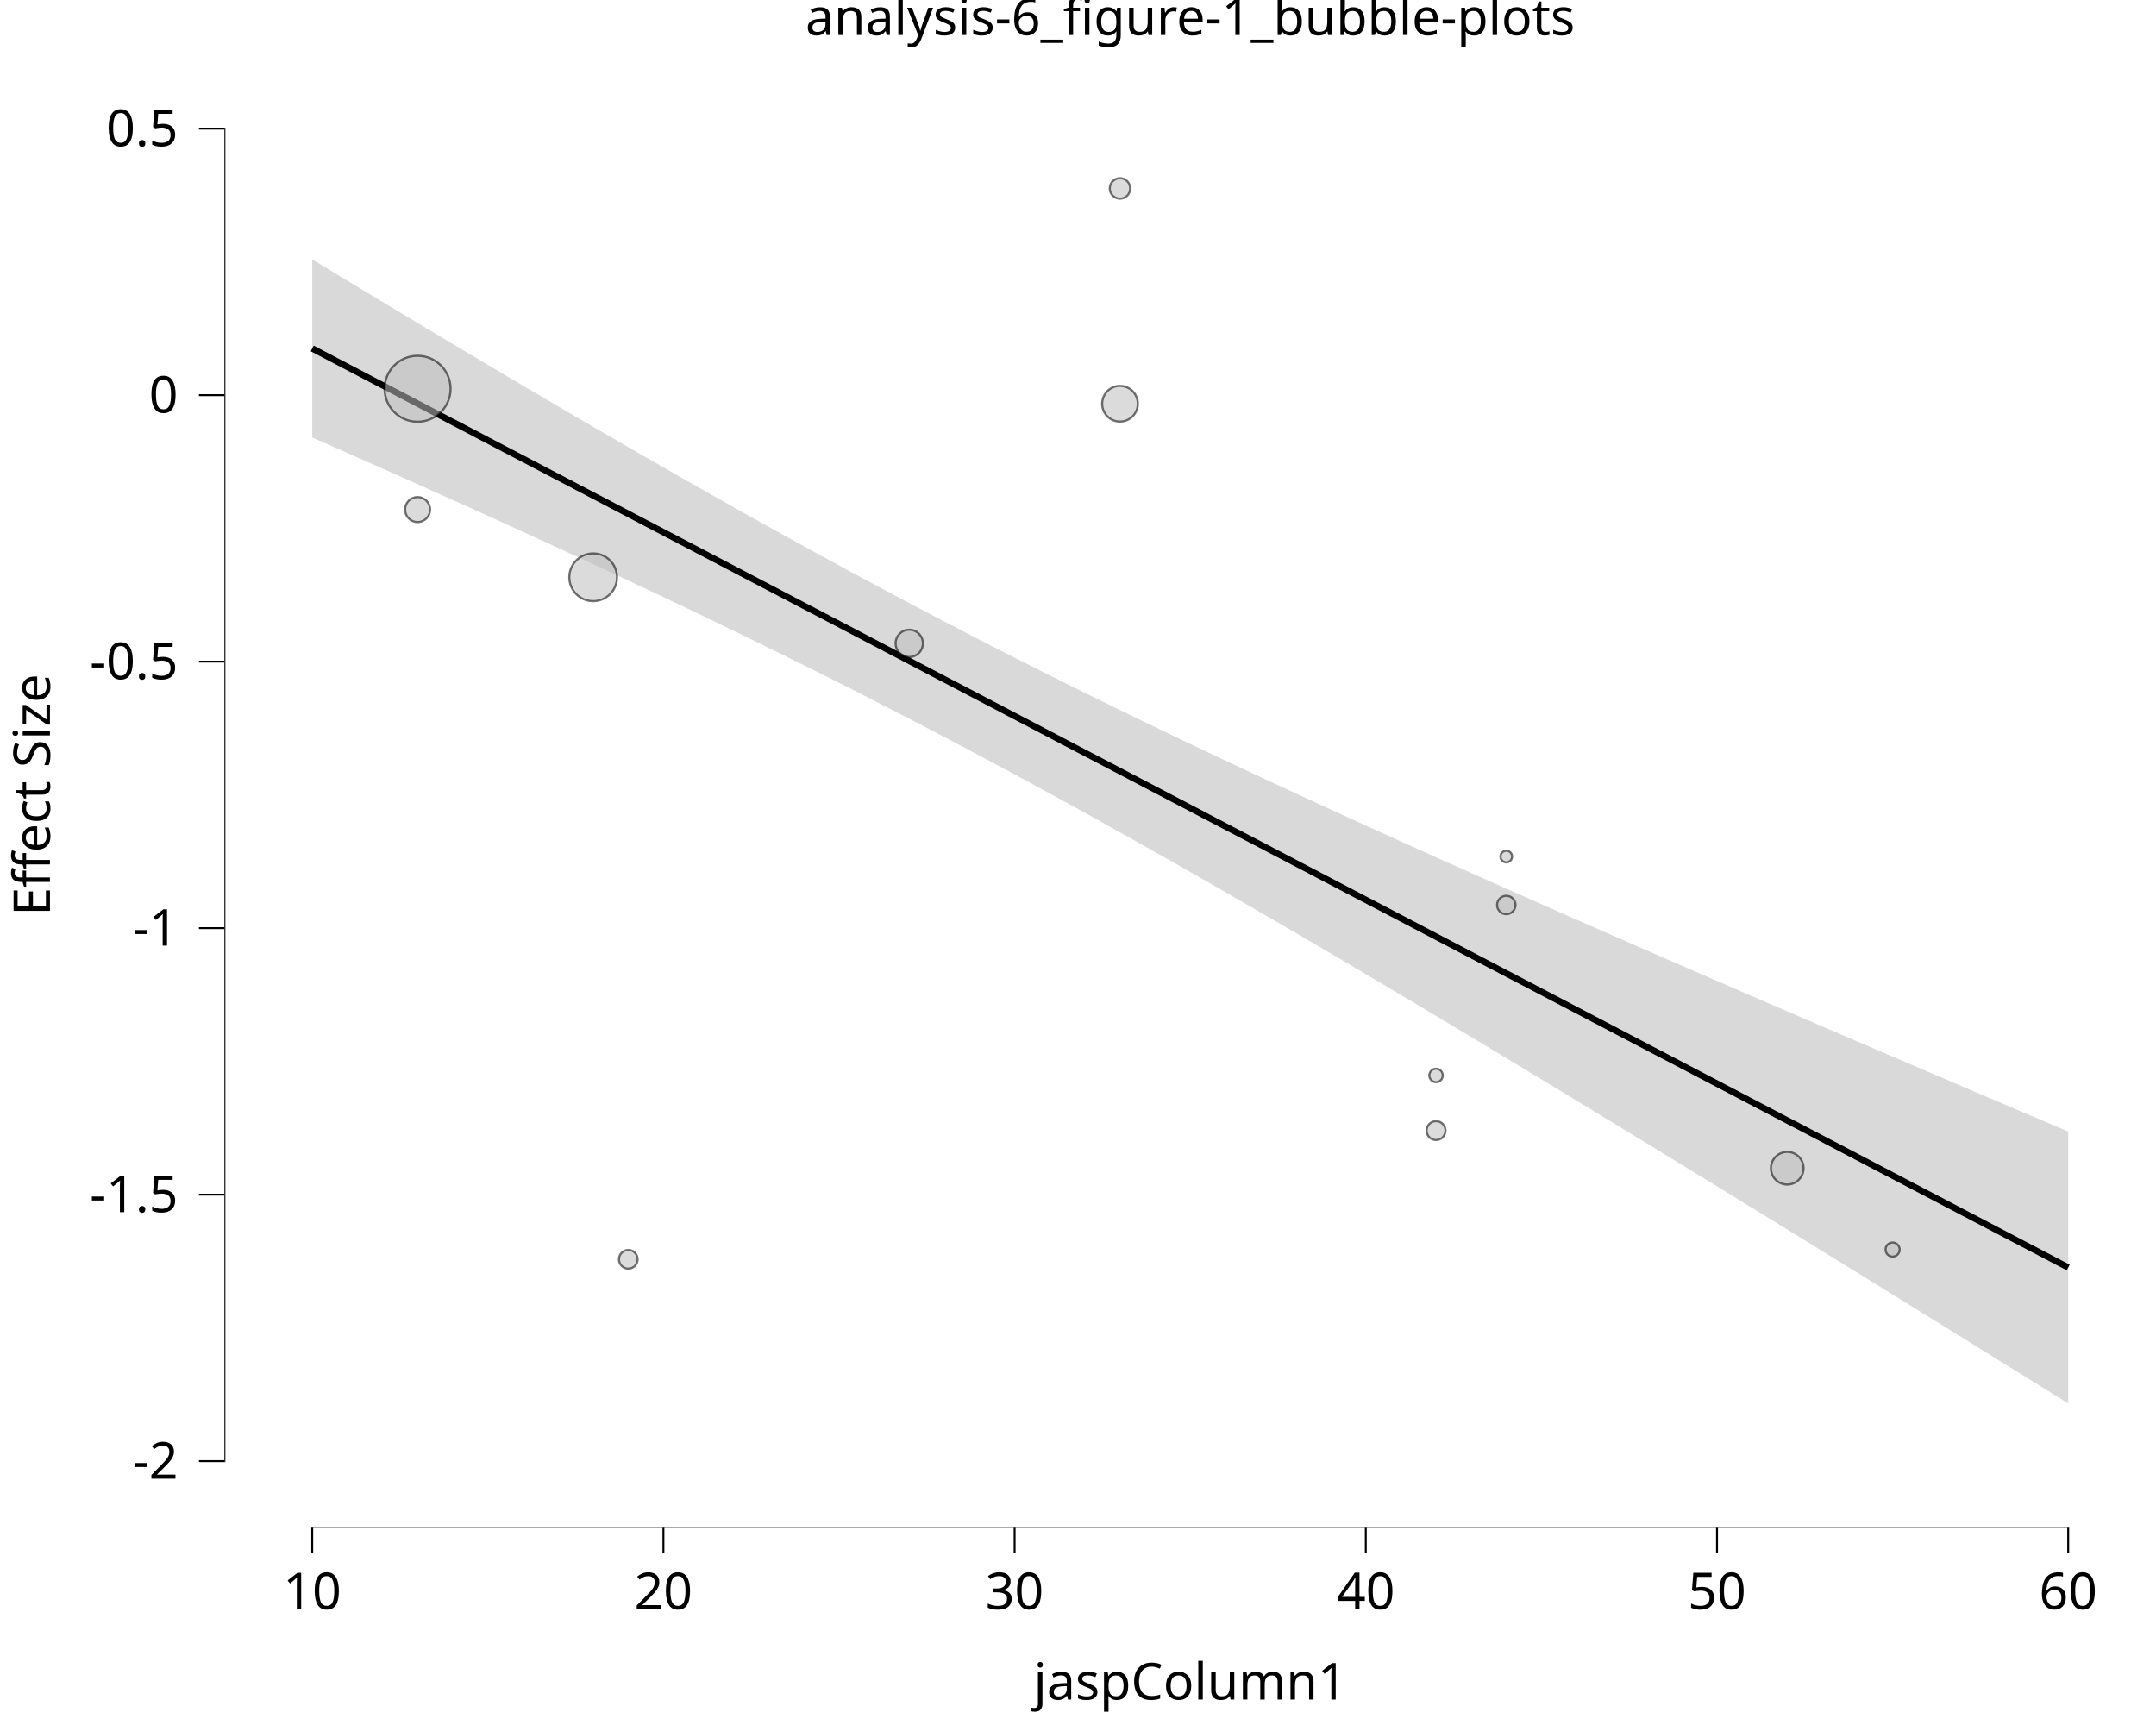
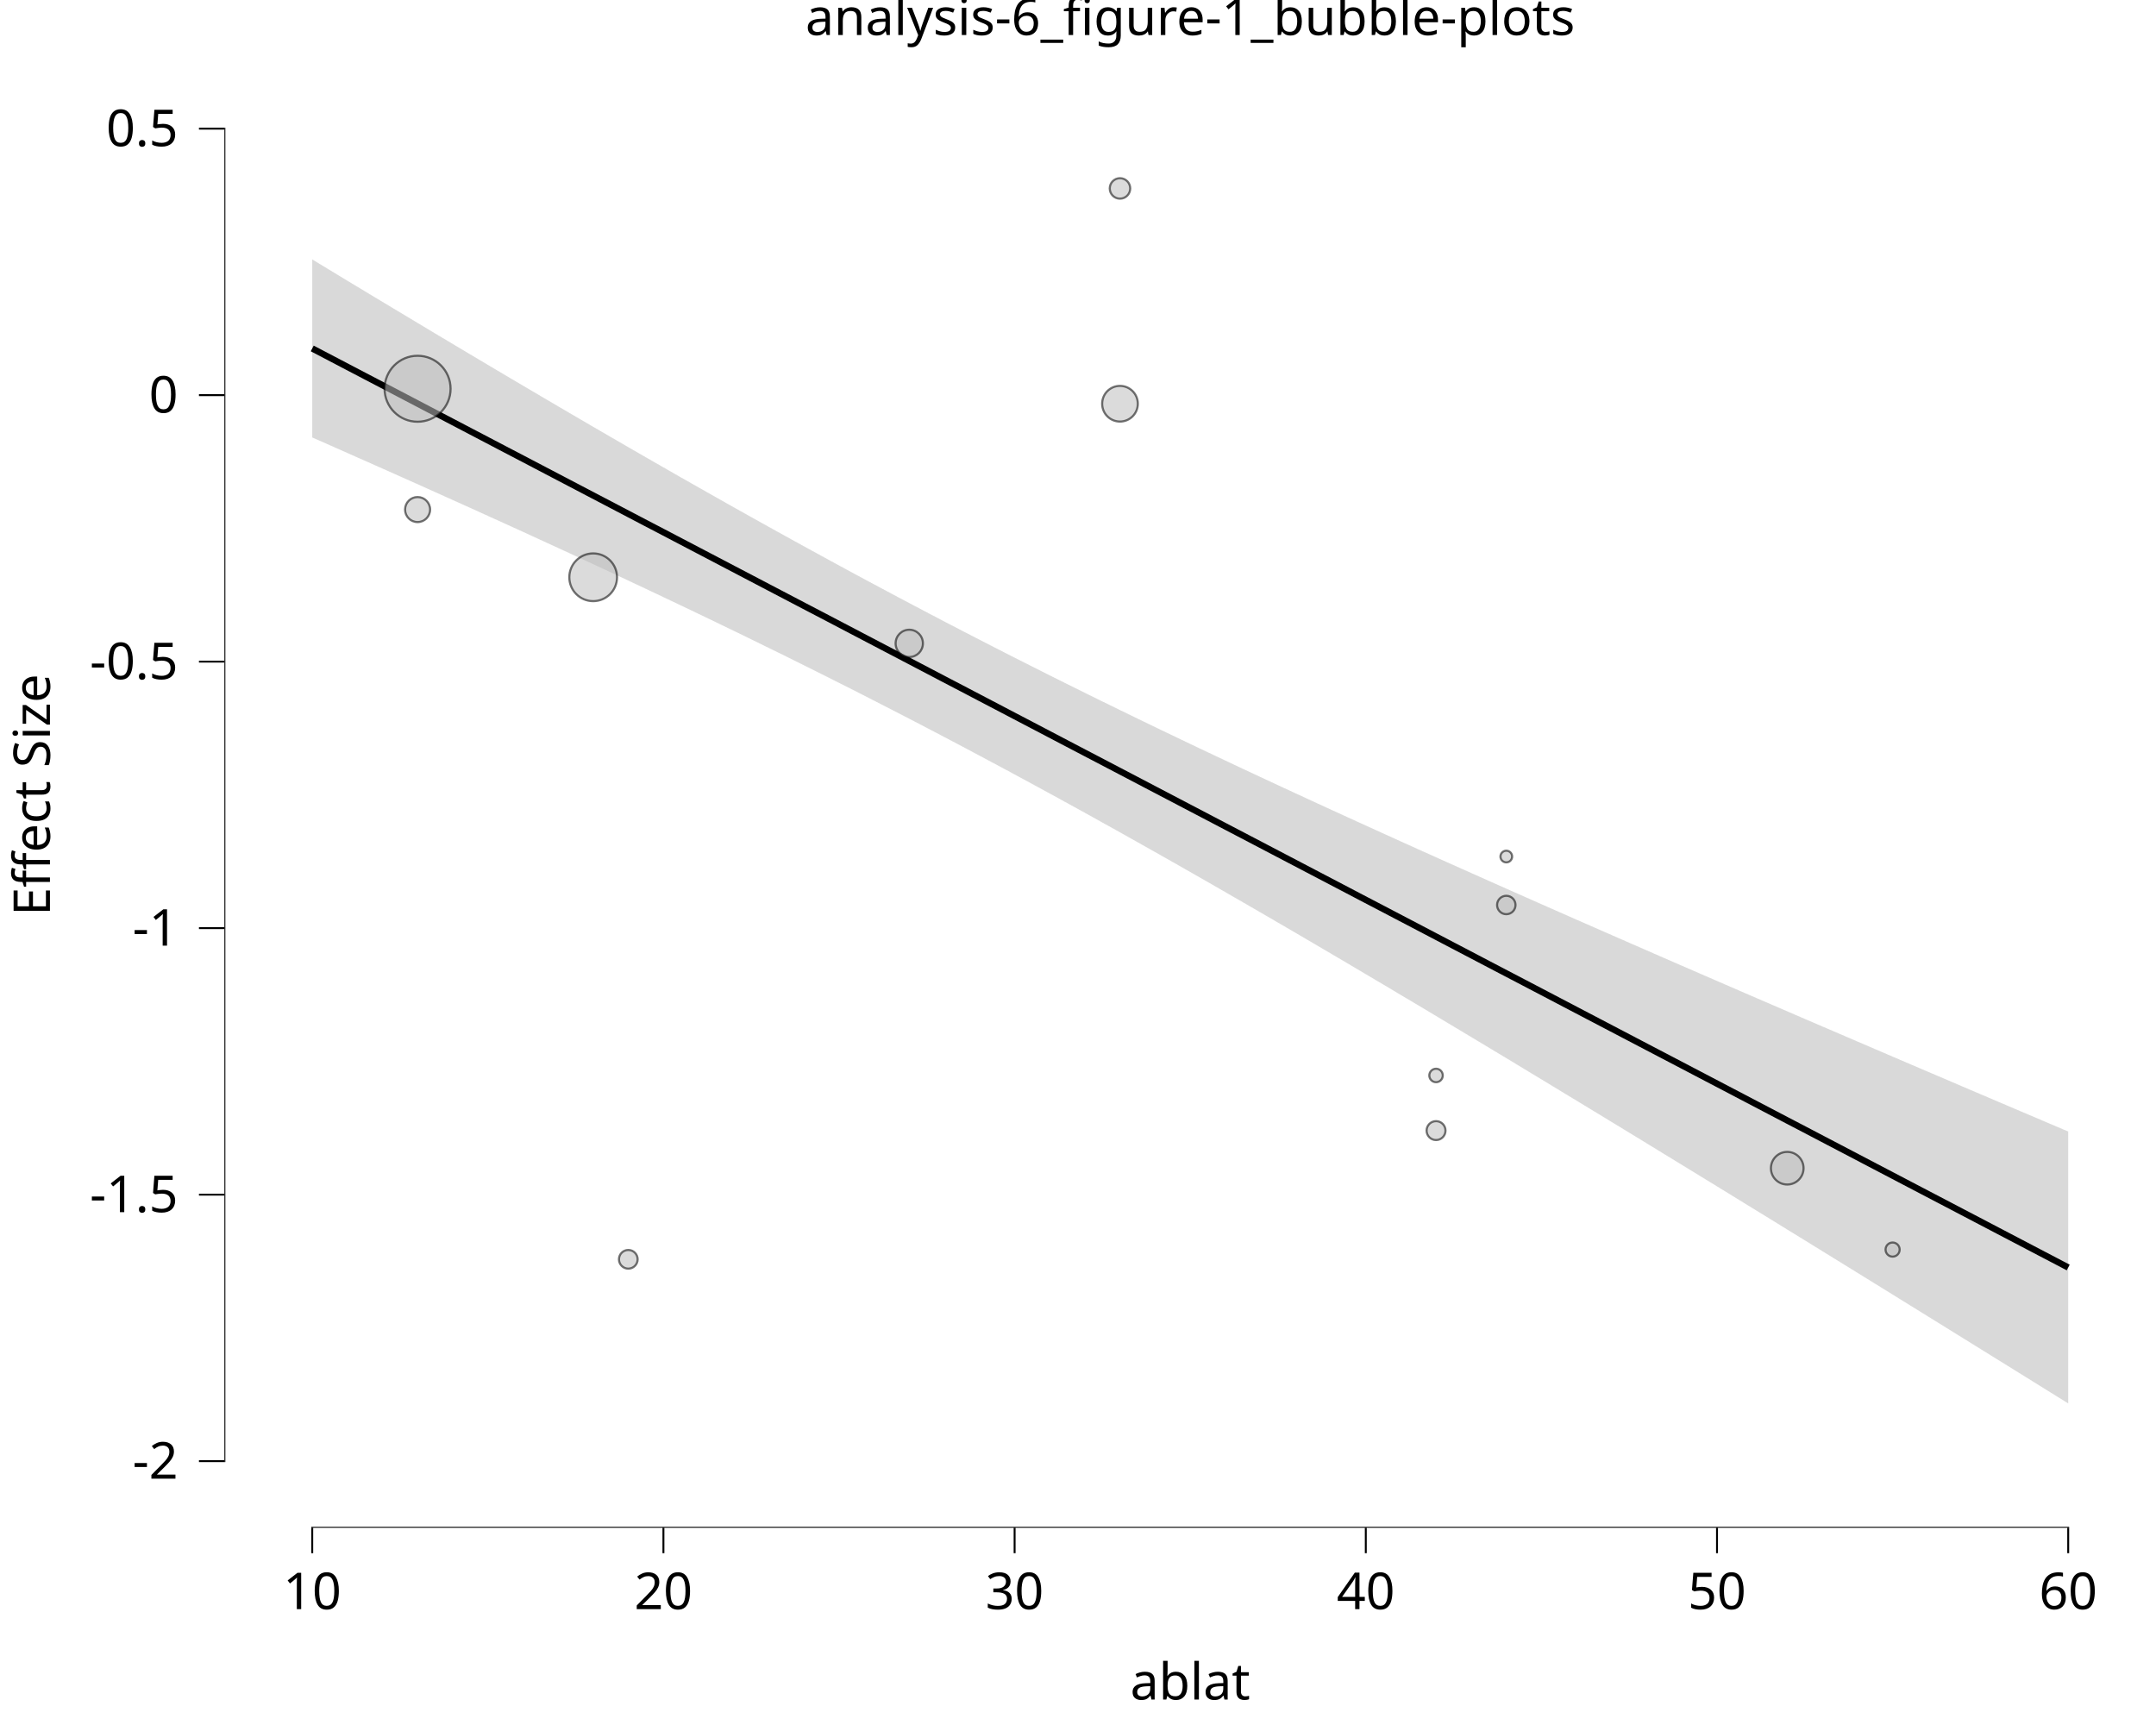
<svg xmlns="http://www.w3.org/2000/svg" class="svglite" data-engine-version="2.0" width="720.00pt" height="576.00pt" viewBox="0 0 720.00 576.00">
  <defs>
    <style type="text/css">
    .svglite line, .svglite polyline, .svglite polygon, .svglite path, .svglite rect, .svglite circle {
      fill: none;
      stroke: #000000;
      stroke-linecap: round;
      stroke-linejoin: round;
      stroke-miterlimit: 10.00;
    }
  </style>
  </defs>
  <rect width="100%" height="100%" style="stroke: none; fill: #FFFFFF;" />
  <defs>
    <clipPath id="cpMC4wMHw3MjAuMDB8MC4wMHw1NzYuMDA=">
      <rect x="0.00" y="0.00" width="720.00" height="576.00" />
    </clipPath>
  </defs>
  <g clip-path="url(#cpMC4wMHw3MjAuMDB8MC4wMHw1NzYuMDA=)">
    <rect x="0.00" y="0.00" width="720.00" height="576.00" style="stroke-width: 10.67; stroke: none;" />
  </g>
  <defs>
    <clipPath id="cpNzQuOTR8NzIwLjAwfDIwLjcxfDUxMC4xNA==">
      <rect x="74.94" y="20.71" width="645.06" height="489.43" />
    </clipPath>
  </defs>
  <g clip-path="url(#cpNzQuOTR8NzIwLjAwfDIwLjcxfDUxMC4xNA==)">
    <rect x="74.94" y="20.71" width="645.06" height="489.43" style="stroke-width: 10.67; stroke: none;" />
    <polygon points="104.27,146.07 110.13,148.65 115.99,151.25 121.86,153.85 127.72,156.45 133.59,159.06 139.45,161.68 145.31,164.31 151.18,166.95 157.04,169.59 162.91,172.25 168.77,174.91 174.64,177.58 180.50,180.27 186.36,182.96 192.23,185.67 198.09,188.38 203.96,191.11 209.82,193.86 215.68,196.61 221.55,199.39 227.41,202.17 233.28,204.97 239.14,207.79 245.00,210.62 250.87,213.48 256.73,216.35 262.60,219.23 268.46,222.14 274.33,225.06 280.19,228.01 286.05,230.97 291.92,233.96 297.78,236.97 303.65,239.99 309.51,243.04 315.37,246.11 321.24,249.20 327.10,252.31 332.97,255.44 338.83,258.59 344.70,261.77 350.56,264.96 356.42,268.17 362.29,271.40 368.15,274.66 374.02,277.92 379.88,281.21 385.74,284.51 391.61,287.83 397.47,291.17 403.34,294.52 409.20,297.89 415.06,301.27 420.93,304.66 426.79,308.07 432.66,311.49 438.52,314.92 444.39,318.37 450.25,321.82 456.11,325.29 461.98,328.76 467.84,332.25 473.71,335.74 479.57,339.24 485.43,342.75 491.30,346.27 497.16,349.79 503.03,353.32 508.89,356.86 514.76,360.41 520.62,363.96 526.48,367.51 532.35,371.07 538.21,374.64 544.08,378.21 549.94,381.79 555.80,385.37 561.67,388.96 567.53,392.55 573.40,396.14 579.26,399.74 585.12,403.34 590.99,406.94 596.85,410.55 602.72,414.16 608.58,417.78 614.45,421.39 620.31,425.01 626.17,428.63 632.04,432.26 637.90,435.89 643.77,439.52 649.63,443.15 655.49,446.78 661.36,450.42 667.22,454.05 673.09,457.69 678.95,461.33 684.82,464.98 690.68,468.62 690.68,377.83 684.82,375.34 678.95,372.84 673.09,370.35 667.22,367.85 661.36,365.35 655.49,362.85 649.63,360.34 643.77,357.84 637.90,355.33 632.04,352.82 626.17,350.30 620.31,347.79 614.45,345.27 608.58,342.75 602.72,340.23 596.85,337.70 590.99,335.17 585.12,332.64 579.26,330.10 573.40,327.56 567.53,325.02 561.67,322.47 555.80,319.92 549.94,317.36 544.08,314.80 538.21,312.23 532.35,309.66 526.48,307.09 520.62,304.51 514.76,301.92 508.89,299.33 503.03,296.73 497.16,294.12 491.30,291.51 485.43,288.89 479.57,286.26 473.71,283.63 467.84,280.98 461.98,278.33 456.11,275.66 450.25,272.99 444.39,270.31 438.52,267.61 432.66,264.91 426.79,262.19 420.93,259.46 415.06,256.72 409.20,253.96 403.34,251.19 397.47,248.41 391.61,245.60 385.74,242.79 379.88,239.95 374.02,237.10 368.15,234.23 362.29,231.35 356.42,228.44 350.56,225.52 344.70,222.57 338.83,219.61 332.97,216.62 327.10,213.61 321.24,210.59 315.37,207.54 309.51,204.47 303.65,201.38 297.78,198.27 291.92,195.14 286.05,191.99 280.19,188.82 274.33,185.62 268.46,182.41 262.60,179.18 256.73,175.93 250.87,172.66 245.00,169.38 239.14,166.07 233.28,162.75 227.41,159.42 221.55,156.06 215.68,152.70 209.82,149.32 203.96,145.92 198.09,142.52 192.23,139.10 186.36,135.66 180.50,132.22 174.64,128.77 168.77,125.30 162.91,121.83 157.04,118.34 151.18,114.85 145.31,111.35 139.45,107.84 133.59,104.32 127.72,100.80 121.86,97.27 115.99,93.73 110.13,90.18 104.27,86.63 " style="stroke-width: 1.07; stroke: none; stroke-linecap: butt; fill: #333333; fill-opacity: 0.10;" />
    <polygon points="104.27,146.07 110.13,148.65 115.99,151.25 121.86,153.85 127.72,156.45 133.59,159.06 139.45,161.68 145.31,164.31 151.18,166.95 157.04,169.59 162.91,172.25 168.77,174.91 174.64,177.58 180.50,180.27 186.36,182.96 192.23,185.67 198.09,188.38 203.96,191.11 209.82,193.86 215.68,196.61 221.55,199.39 227.41,202.17 233.28,204.97 239.14,207.79 245.00,210.62 250.87,213.48 256.73,216.35 262.60,219.23 268.46,222.14 274.33,225.06 280.19,228.01 286.05,230.97 291.92,233.96 297.78,236.97 303.65,239.99 309.51,243.04 315.37,246.11 321.24,249.20 327.10,252.31 332.97,255.44 338.83,258.59 344.70,261.77 350.56,264.96 356.42,268.17 362.29,271.40 368.15,274.66 374.02,277.92 379.88,281.21 385.74,284.51 391.61,287.83 397.47,291.17 403.34,294.52 409.20,297.89 415.06,301.27 420.93,304.66 426.79,308.07 432.66,311.49 438.52,314.92 444.39,318.37 450.25,321.82 456.11,325.29 461.98,328.76 467.84,332.25 473.71,335.74 479.57,339.24 485.43,342.75 491.30,346.27 497.16,349.79 503.03,353.32 508.89,356.86 514.76,360.41 520.62,363.96 526.48,367.51 532.35,371.07 538.21,374.64 544.08,378.21 549.94,381.79 555.80,385.37 561.67,388.96 567.53,392.55 573.40,396.14 579.26,399.74 585.12,403.34 590.99,406.94 596.85,410.55 602.72,414.16 608.58,417.78 614.45,421.39 620.31,425.01 626.17,428.63 632.04,432.26 637.90,435.89 643.77,439.52 649.63,443.15 655.49,446.78 661.36,450.42 667.22,454.05 673.09,457.69 678.95,461.33 684.82,464.98 690.68,468.62 690.68,377.83 684.82,375.34 678.95,372.84 673.09,370.35 667.22,367.85 661.36,365.35 655.49,362.85 649.63,360.34 643.77,357.84 637.90,355.33 632.04,352.82 626.17,350.30 620.31,347.79 614.45,345.27 608.58,342.75 602.72,340.23 596.85,337.70 590.99,335.17 585.12,332.64 579.26,330.10 573.40,327.56 567.53,325.02 561.67,322.47 555.80,319.92 549.94,317.36 544.08,314.80 538.21,312.23 532.35,309.66 526.48,307.09 520.62,304.51 514.76,301.92 508.89,299.33 503.03,296.73 497.16,294.12 491.30,291.51 485.43,288.89 479.57,286.26 473.71,283.63 467.84,280.98 461.98,278.33 456.11,275.66 450.25,272.99 444.39,270.31 438.52,267.61 432.66,264.91 426.79,262.19 420.93,259.46 415.06,256.72 409.20,253.96 403.34,251.19 397.47,248.41 391.61,245.60 385.74,242.79 379.88,239.95 374.02,237.10 368.15,234.23 362.29,231.35 356.42,228.44 350.56,225.52 344.70,222.57 338.83,219.61 332.97,216.62 327.10,213.61 321.24,210.59 315.37,207.54 309.51,204.47 303.65,201.38 297.78,198.27 291.92,195.14 286.05,191.99 280.19,188.82 274.33,185.62 268.46,182.41 262.60,179.18 256.73,175.93 250.87,172.66 245.00,169.38 239.14,166.07 233.28,162.75 227.41,159.42 221.55,156.06 215.68,152.70 209.82,149.32 203.96,145.92 198.09,142.52 192.23,139.10 186.36,135.66 180.50,132.22 174.64,128.77 168.77,125.30 162.91,121.83 157.04,118.34 151.18,114.85 145.31,111.35 139.45,107.84 133.59,104.32 127.72,100.80 121.86,97.27 115.99,93.73 110.13,90.18 104.27,86.63 " style="stroke-width: 1.07; stroke: none; stroke-linecap: butt; fill: #333333; fill-opacity: 0.10;" />
    <polyline points="104.27,116.35 110.13,119.42 115.99,122.49 121.86,125.56 127.72,128.62 133.59,131.69 139.45,134.76 145.31,137.83 151.18,140.90 157.04,143.97 162.91,147.04 168.77,150.11 174.64,153.17 180.50,156.24 186.36,159.31 192.23,162.38 198.09,165.45 203.96,168.52 209.82,171.59 215.68,174.66 221.55,177.72 227.41,180.79 233.28,183.86 239.14,186.93 245.00,190.00 250.87,193.07 256.73,196.14 262.60,199.21 268.46,202.28 274.33,205.34 280.19,208.41 286.05,211.48 291.92,214.55 297.78,217.62 303.65,220.69 309.51,223.76 315.37,226.83 321.24,229.89 327.10,232.96 332.97,236.03 338.83,239.10 344.70,242.17 350.56,245.24 356.42,248.31 362.29,251.38 368.15,254.44 374.02,257.51 379.88,260.58 385.74,263.65 391.61,266.72 397.47,269.79 403.34,272.86 409.20,275.93 415.06,278.99 420.93,282.06 426.79,285.13 432.66,288.20 438.52,291.27 444.39,294.34 450.25,297.41 456.11,300.48 461.98,303.54 467.84,306.61 473.71,309.68 479.57,312.75 485.43,315.82 491.30,318.89 497.16,321.96 503.03,325.03 508.89,328.09 514.76,331.16 520.62,334.23 526.48,337.30 532.35,340.37 538.21,343.44 544.08,346.51 549.94,349.58 555.80,352.64 561.67,355.71 567.53,358.78 573.40,361.85 579.26,364.92 585.12,367.99 590.99,371.06 596.85,374.13 602.72,377.19 608.58,380.26 614.45,383.33 620.31,386.40 626.17,389.47 632.04,392.54 637.90,395.61 643.77,398.68 649.63,401.74 655.49,404.81 661.36,407.88 667.22,410.95 673.09,414.02 678.95,417.09 684.82,420.16 690.68,423.23 " style="stroke-width: 2.13; stroke-linecap: butt;" />
    <circle cx="503.03" cy="286.01" r="1.95" style="stroke-width: 0.71; stroke: #000000; stroke-opacity: 0.55; fill: #BEBEBE; fill-opacity: 0.55;" />
    <circle cx="632.04" cy="417.25" r="2.36" style="stroke-width: 0.71; stroke: #000000; stroke-opacity: 0.55; fill: #BEBEBE; fill-opacity: 0.55;" />
    <circle cx="479.57" cy="359.11" r="2.25" style="stroke-width: 0.71; stroke: #000000; stroke-opacity: 0.55; fill: #BEBEBE; fill-opacity: 0.55;" />
    <circle cx="596.85" cy="390.08" r="5.45" style="stroke-width: 0.71; stroke: #000000; stroke-opacity: 0.55; fill: #BEBEBE; fill-opacity: 0.55;" />
    <circle cx="139.45" cy="170.15" r="4.18" style="stroke-width: 0.71; stroke: #000000; stroke-opacity: 0.55; fill: #BEBEBE; fill-opacity: 0.55;" />
    <circle cx="503.03" cy="302.19" r="3.08" style="stroke-width: 0.71; stroke: #000000; stroke-opacity: 0.55; fill: #BEBEBE; fill-opacity: 0.55;" />
    <circle cx="209.82" cy="420.50" r="3.12" style="stroke-width: 0.71; stroke: #000000; stroke-opacity: 0.55; fill: #BEBEBE; fill-opacity: 0.55;" />
    <circle cx="139.45" cy="129.81" r="11.02" style="stroke-width: 0.71; stroke: #000000; stroke-opacity: 0.55; fill: #BEBEBE; fill-opacity: 0.55;" />
    <circle cx="303.65" cy="214.83" r="4.56" style="stroke-width: 0.71; stroke: #000000; stroke-opacity: 0.55; fill: #BEBEBE; fill-opacity: 0.55;" />
    <circle cx="479.57" cy="377.52" r="3.16" style="stroke-width: 0.71; stroke: #000000; stroke-opacity: 0.55; fill: #BEBEBE; fill-opacity: 0.55;" />
    <circle cx="198.09" cy="192.76" r="7.97" style="stroke-width: 0.71; stroke: #000000; stroke-opacity: 0.55; fill: #BEBEBE; fill-opacity: 0.55;" />
    <circle cx="374.02" cy="62.92" r="3.42" style="stroke-width: 0.71; stroke: #000000; stroke-opacity: 0.55; fill: #BEBEBE; fill-opacity: 0.55;" />
    <circle cx="374.02" cy="134.81" r="5.96" style="stroke-width: 0.71; stroke: #000000; stroke-opacity: 0.55; fill: #BEBEBE; fill-opacity: 0.55;" />
    <line x1="103.95" y1="510.14" x2="691.00" y2="510.14" style="stroke-width: 0.64; stroke-linecap: butt;" />
    <line x1="74.94" y1="488.21" x2="74.94" y2="42.64" style="stroke-width: 0.64; stroke-linecap: butt;" />
    <rect x="74.94" y="20.71" width="645.06" height="489.43" style="stroke-width: 0.00; stroke: none;" />
  </g>
  <g clip-path="url(#cpMC4wMHw3MjAuMDB8MC4wMHw1NzYuMDA=)">
    <polyline points="74.94,510.14 74.94,20.71 " style="stroke-width: 0.00; stroke: none; stroke-linecap: butt;" />
    <text x="59.47" y="493.74" text-anchor="end" style="font-size: 17.00px; font-family: sans;" textLength="15.12px" lengthAdjust="spacingAndGlyphs">-2</text>
    <text x="59.47" y="404.75" text-anchor="end" style="font-size: 17.00px; font-family: sans;" textLength="29.29px" lengthAdjust="spacingAndGlyphs">-1.5</text>
    <text x="59.47" y="315.77" text-anchor="end" style="font-size: 17.00px; font-family: sans;" textLength="15.12px" lengthAdjust="spacingAndGlyphs">-1</text>
    <text x="59.47" y="226.78" text-anchor="end" style="font-size: 17.00px; font-family: sans;" textLength="29.29px" lengthAdjust="spacingAndGlyphs">-0.5</text>
    <text x="59.47" y="137.79" text-anchor="end" style="font-size: 17.00px; font-family: sans;" textLength="9.46px" lengthAdjust="spacingAndGlyphs">0</text>
    <text x="59.47" y="48.80" text-anchor="end" style="font-size: 17.00px; font-family: sans;" textLength="23.63px" lengthAdjust="spacingAndGlyphs">0.5</text>
    <polyline points="66.44,487.89 74.94,487.89 " style="stroke-width: 0.64; stroke-linecap: butt;" />
    <polyline points="66.44,398.91 74.94,398.91 " style="stroke-width: 0.64; stroke-linecap: butt;" />
    <polyline points="66.44,309.92 74.94,309.92 " style="stroke-width: 0.64; stroke-linecap: butt;" />
    <polyline points="66.44,220.93 74.94,220.93 " style="stroke-width: 0.64; stroke-linecap: butt;" />
    <polyline points="66.44,131.94 74.94,131.94 " style="stroke-width: 0.64; stroke-linecap: butt;" />
    <polyline points="66.44,42.95 74.94,42.95 " style="stroke-width: 0.64; stroke-linecap: butt;" />
    <polyline points="74.94,510.14 720.00,510.14 " style="stroke-width: 0.00; stroke: none; stroke-linecap: butt;" />
    <polyline points="104.27,518.64 104.27,510.14 " style="stroke-width: 0.64; stroke-linecap: butt;" />
    <polyline points="221.55,518.64 221.55,510.14 " style="stroke-width: 0.64; stroke-linecap: butt;" />
    <polyline points="338.83,518.64 338.83,510.14 " style="stroke-width: 0.64; stroke-linecap: butt;" />
    <polyline points="456.11,518.64 456.11,510.14 " style="stroke-width: 0.64; stroke-linecap: butt;" />
    <polyline points="573.40,518.64 573.40,510.14 " style="stroke-width: 0.64; stroke-linecap: butt;" />
    <polyline points="690.68,518.64 690.68,510.14 " style="stroke-width: 0.64; stroke-linecap: butt;" />
    <text x="104.27" y="537.32" text-anchor="middle" style="font-size: 17.00px; font-family: sans;" textLength="18.91px" lengthAdjust="spacingAndGlyphs">10</text>
    <text x="221.55" y="537.32" text-anchor="middle" style="font-size: 17.00px; font-family: sans;" textLength="18.91px" lengthAdjust="spacingAndGlyphs">20</text>
    <text x="338.83" y="537.32" text-anchor="middle" style="font-size: 17.00px; font-family: sans;" textLength="18.91px" lengthAdjust="spacingAndGlyphs">30</text>
    <text x="456.11" y="537.32" text-anchor="middle" style="font-size: 17.00px; font-family: sans;" textLength="18.91px" lengthAdjust="spacingAndGlyphs">40</text>
    <text x="573.40" y="537.32" text-anchor="middle" style="font-size: 17.00px; font-family: sans;" textLength="18.91px" lengthAdjust="spacingAndGlyphs">50</text>
    <text x="690.68" y="537.32" text-anchor="middle" style="font-size: 17.00px; font-family: sans;" textLength="18.91px" lengthAdjust="spacingAndGlyphs">60</text>
-     <text x="397.47" y="567.49" text-anchor="middle" style="font-size: 17.00px; font-family: sans;" textLength="99.24px" lengthAdjust="spacingAndGlyphs">jaspColumn1</text>
+     <text x="397.47" y="567.49" text-anchor="middle" style="font-size: 17.00px; font-family: sans;" textLength="36.86px" lengthAdjust="spacingAndGlyphs">ablat</text>
    <text transform="translate(16.68,265.42) rotate(-90)" text-anchor="middle" style="font-size: 17.00px; font-family: sans;" textLength="81.27px" lengthAdjust="spacingAndGlyphs">Effect Size</text>
    <text x="397.47" y="11.70" text-anchor="middle" style="font-size: 17.00px; font-family: sans;" textLength="245.73px" lengthAdjust="spacingAndGlyphs">analysis-6_figure-1_bubble-plots</text>
  </g>
</svg>
